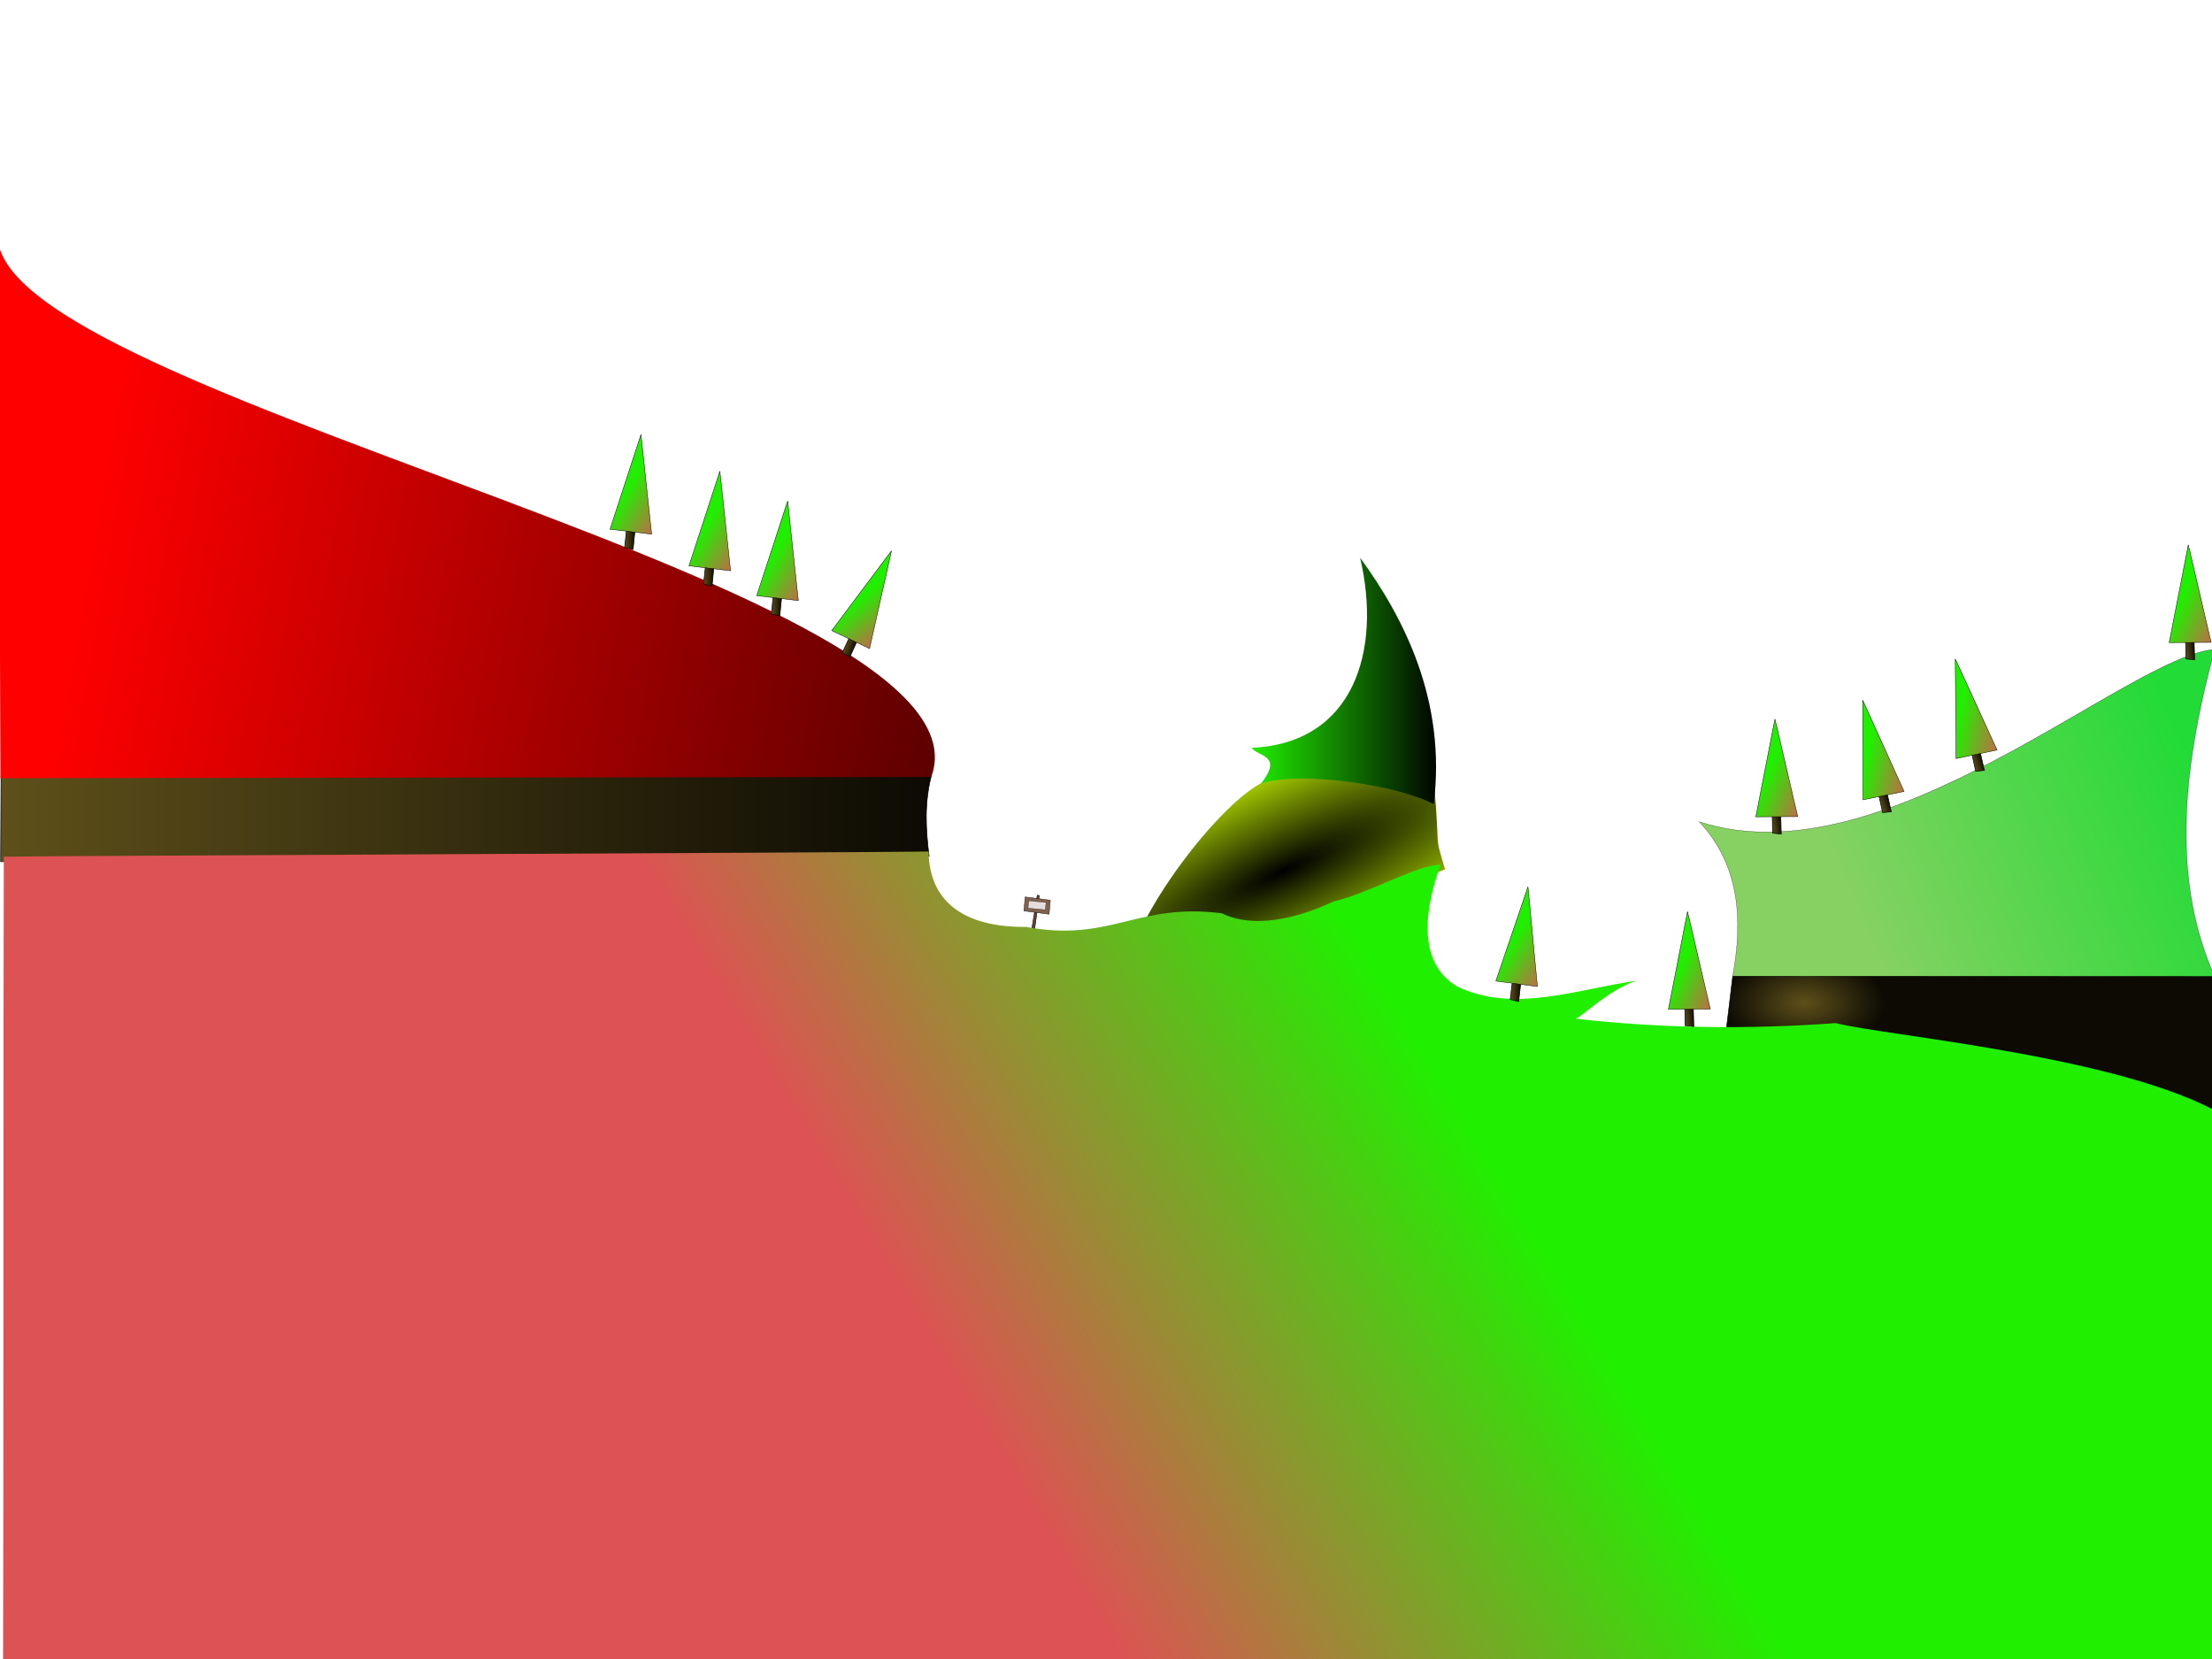
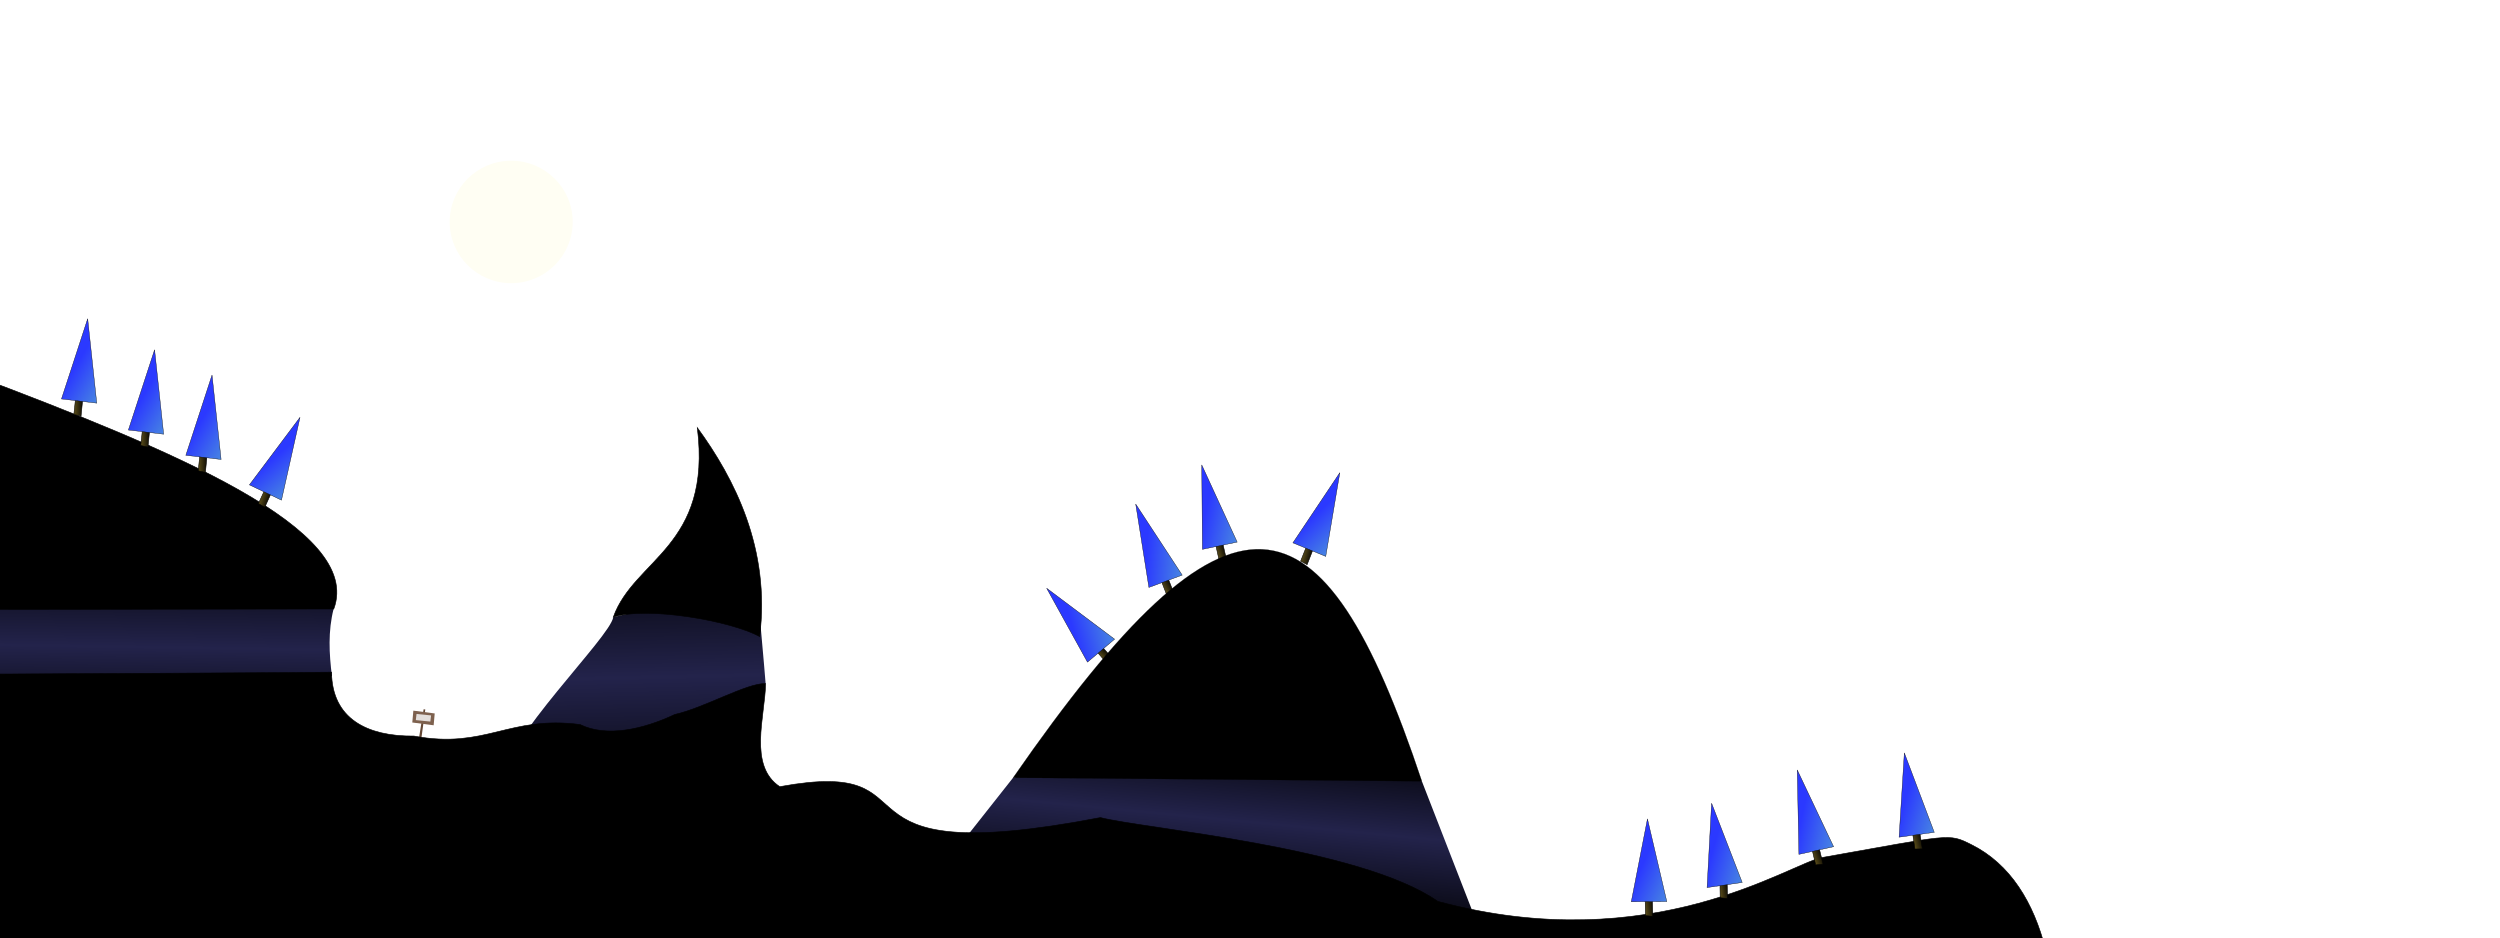
- <svg xmlns="http://www.w3.org/2000/svg" xmlns:xlink="http://www.w3.org/1999/xlink" width="3200" height="2400" id="svg2816" version="1.1">
+ <svg xmlns="http://www.w3.org/2000/svg" xmlns:xlink="http://www.w3.org/1999/xlink" width="6400" height="2400" id="svg2816" version="1.1">
  <defs id="defs2818">
+     <linearGradient id="linearGradient4236">
+       <stop id="stop4238" offset="0" style="stop-color:#000000;stop-opacity:1;" />
+       <stop style="stop-color:#23234b;stop-opacity:1;" offset="0.514" id="stop4240" />
+       <stop id="stop4242" offset="1" style="stop-color:#000000;stop-opacity:1;" />
+     </linearGradient>
+     <linearGradient id="linearGradient4216">
+       <stop style="stop-color:#000000;stop-opacity:1;" offset="0" id="stop4218" />
+       <stop style="stop-color:#000000;stop-opacity:0;" offset="1" id="stop4220" />
+     </linearGradient>
+     <linearGradient id="linearGradient4208">
+       <stop style="stop-color:#000000;stop-opacity:1;" offset="0" id="stop4210" />
+       <stop style="stop-color:#000000;stop-opacity:0;" offset="1" id="stop4212" />
+     </linearGradient>
    <linearGradient id="linearGradient6236">
-       <stop style="stop-color:#000000;stop-opacity:1;" offset="0" id="stop6238" />
-       <stop style="stop-color:#cdfd00;stop-opacity:1;" offset="1" id="stop6240" />
+       <stop style="stop-color:#e0e0e0;stop-opacity:0.96;" offset="0" id="stop6238" />
+       <stop style="stop-color:#9f9f9f;stop-opacity:1;" offset="1" id="stop6240" />
    </linearGradient>
    <linearGradient id="linearGradient6230">
      <stop id="stop6232" offset="0" style="stop-color:#5e501a;stop-opacity:0" />
      <stop id="stop6234" offset="1" style="stop-color:#0c0a03;stop-opacity:1;" />
    </linearGradient>
    <linearGradient id="linearGradient6212">
      <stop id="stop6214" offset="0" style="stop-color:#21ef00;stop-opacity:1;" />
      <stop id="stop6216" offset="1" style="stop-color:#010501;stop-opacity:1;" />
    </linearGradient>
    <linearGradient id="linearGradient6202">
      <stop style="stop-color:#000000;stop-opacity:1;" offset="0" id="stop6204" />
      <stop style="stop-color:#000000;stop-opacity:0;" offset="1" id="stop6206" />
    </linearGradient>
    <linearGradient id="linearGradient5561">
      <stop style="stop-color:#87d163;stop-opacity:1;" offset="0" id="stop5563" />
      <stop style="stop-color:#22db36;stop-opacity:1;" offset="1" id="stop5565" />
    </linearGradient>
    <linearGradient id="linearGradient5551">
      <stop id="stop5553" offset="0" style="stop-color:#5e501a;stop-opacity:1;" />
      <stop id="stop5555" offset="1" style="stop-color:#0c0a03;stop-opacity:1;" />
    </linearGradient>
    <linearGradient id="linearGradient5535">
      <stop style="stop-color:#00ffff;stop-opacity:1;" offset="0" id="stop5537" />
      <stop style="stop-color:#ffffff;stop-opacity:0;" offset="1" id="stop5539" />
    </linearGradient>
    <linearGradient id="linearGradient5507">
      <stop style="stop-color:#2e0000;stop-opacity:1;" offset="0" id="stop5509" />
      <stop style="stop-color:#ff0000;stop-opacity:1;" offset="1" id="stop5511" />
    </linearGradient>
    <linearGradient id="linearGradient4856">
      <stop id="stop4858" offset="0" style="stop-color:#21ef00;stop-opacity:1;" />
      <stop id="stop4860" offset="1" style="stop-color:#010501;stop-opacity:1;" />
    </linearGradient>
    <linearGradient id="linearGradient4850">
      <stop id="stop4852" offset="0" style="stop-color:#21ef00;stop-opacity:1;" />
      <stop id="stop4854" offset="1" style="stop-color:#010501;stop-opacity:1;" />
    </linearGradient>
    <linearGradient id="linearGradient4844">
      <stop id="stop4846" offset="0" style="stop-color:#21ef00;stop-opacity:1;" />
      <stop id="stop4848" offset="1" style="stop-color:#010501;stop-opacity:1;" />
    </linearGradient>
    <linearGradient id="linearGradient3711">
      <stop style="stop-color:#5e501a;stop-opacity:1;" offset="0" id="stop3713" />
      <stop style="stop-color:#0c0a03;stop-opacity:1;" offset="1" id="stop3715" />
    </linearGradient>
    <linearGradient id="linearGradient3679">
-       <stop style="stop-color:#21ef00;stop-opacity:1;" offset="0" id="stop3681" />
-       <stop style="stop-color:#dd5353;stop-opacity:1;" offset="1" id="stop3683" />
+       <stop style="stop-color:#2b39ff;stop-opacity:1;" offset="0" id="stop3681" />
+       <stop style="stop-color:#4d94dc;stop-opacity:1;" offset="1" id="stop3683" />
    </linearGradient>
    <linearGradient id="linearGradient3640">
-       <stop style="stop-color:#162d50;stop-opacity:1;" offset="0" id="stop3642" />
-       <stop style="stop-color:#2b589d;stop-opacity:1;" offset="1" id="stop3644" />
+       <stop style="stop-color:#000000;stop-opacity:1;" offset="0" id="stop3642" />
+       <stop style="stop-color:#000000;stop-opacity:1;" offset="1" id="stop3644" />
    </linearGradient>
    <linearGradient id="linearGradient3626">
      <stop style="stop-color:#212178;stop-opacity:1;" offset="0" id="stop3628" />
-       <stop style="stop-color:#2829b7;stop-opacity:1;" offset="1" id="stop3630" />
+       <stop id="stop4232" offset="0.5" style="stop-color:#10103c;stop-opacity:1;" />
+       <stop style="stop-color:#000000;stop-opacity:1;" offset="1" id="stop3630" />
    </linearGradient>
-     <linearGradient xlink:href="#linearGradient4850" id="linearGradient3693" x1="695.707" y1="472.808" x2="962.738" y2="472.808" gradientUnits="userSpaceOnUse" gradientTransform="translate(1114.733,-687.696)" />
-     <radialGradient xlink:href="#linearGradient3711" id="radialGradient3733" cx="1495.199" cy="938.387" fx="1495.199" fy="938.387" r="117.506" gradientTransform="matrix(1,0,0,0.5857991,1114.733,-299.0154)" gradientUnits="userSpaceOnUse" />
+     <linearGradient xlink:href="#linearGradient3640" id="linearGradient3693" x1="695.707" y1="472.808" x2="962.738" y2="472.808" gradientUnits="userSpaceOnUse" gradientTransform="matrix(1.5,0,0,1.5,505.7504,-547.0707)" />
    <linearGradient xlink:href="#linearGradient3679" id="linearGradient4707" gradientUnits="userSpaceOnUse" x1="1079.299" y1="842.673" x2="1144.495" y2="883.263" gradientTransform="translate(1114.733,-687.696)" />
    <linearGradient xlink:href="#linearGradient3711" id="linearGradient4710" gradientUnits="userSpaceOnUse" gradientTransform="matrix(0.6699529,0,0,1.275641,1469.849,-942.8176)" x1="1066.642" y1="921.282" x2="1090.623" y2="921.282" />
    <linearGradient xlink:href="#linearGradient3679" id="linearGradient4717" gradientUnits="userSpaceOnUse" x1="1079.299" y1="842.673" x2="1144.495" y2="883.263" gradientTransform="matrix(0.9908359,-0.1350712,0.1350712,0.9908359,1251.476,-496.8359)" />
    <linearGradient xlink:href="#linearGradient3711" id="linearGradient4720" gradientUnits="userSpaceOnUse" gradientTransform="matrix(0.6638134,-0.09049133,0.1723023,1.263951,1568.878,-797.5853)" x1="1066.642" y1="921.282" x2="1090.623" y2="921.282" />
-     <linearGradient xlink:href="#linearGradient3679" id="linearGradient4727" gradientUnits="userSpaceOnUse" x1="1079.299" y1="842.673" x2="1144.495" y2="883.263" gradientTransform="matrix(0.9908359,-0.1350712,0.1350712,0.9908359,1377.946,-775.2672)" />
-     <linearGradient xlink:href="#linearGradient3711" id="linearGradient4730" gradientUnits="userSpaceOnUse" gradientTransform="matrix(0.6638134,-0.09049133,0.1723023,1.263951,1695.348,-1076.017)" x1="1066.642" y1="921.282" x2="1090.623" y2="921.282" />
-     <linearGradient xlink:href="#linearGradient3679" id="linearGradient4737" gradientUnits="userSpaceOnUse" x1="1079.299" y1="842.673" x2="1144.495" y2="883.263" gradientTransform="matrix(0.9456288,-0.3252478,0.3252478,0.9456288,1407.931,-559.3512)" />
-     <linearGradient xlink:href="#linearGradient3711" id="linearGradient4740" gradientUnits="userSpaceOnUse" gradientTransform="matrix(0.6335268,-0.2179007,0.4148994,1.206283,1660.761,-916.1021)" x1="1066.642" y1="921.282" x2="1090.623" y2="921.282" />
-     <linearGradient xlink:href="#linearGradient3679" id="linearGradient4747" gradientUnits="userSpaceOnUse" x1="1079.299" y1="842.673" x2="1144.495" y2="883.263" gradientTransform="matrix(0.944041,-0.329828,0.329828,0.944041,1540.062,-612.7672)" />
-     <linearGradient xlink:href="#linearGradient3711" id="linearGradient4750" gradientUnits="userSpaceOnUse" gradientTransform="matrix(0.632463,-0.2209692,0.4207421,1.204257,1791.159,-970.7395)" x1="1066.642" y1="921.282" x2="1090.623" y2="921.282" />
-     <linearGradient xlink:href="#linearGradient3679" id="linearGradient4757" gradientUnits="userSpaceOnUse" x1="1079.299" y1="842.673" x2="1144.495" y2="883.263" gradientTransform="matrix(0.964806,-0.2629625,0.2629625,0.964806,2767.86,-285.6732)" />
-     <linearGradient xlink:href="#linearGradient3711" id="linearGradient4760" gradientUnits="userSpaceOnUse" gradientTransform="matrix(0.6463746,-0.1761725,0.3354458,1.230746,3043.39,-625.1981)" x1="1066.642" y1="921.282" x2="1090.623" y2="921.282" />
-     <linearGradient xlink:href="#linearGradient3679" id="linearGradient4767" gradientUnits="userSpaceOnUse" x1="1079.299" y1="842.673" x2="1144.495" y2="883.263" gradientTransform="matrix(0.9400517,-0.3410319,0.3410319,0.9400517,2552.062,-151.9461)" />
-     <linearGradient xlink:href="#linearGradient3711" id="linearGradient4770" gradientUnits="userSpaceOnUse" gradientTransform="matrix(0.6297904,-0.2284753,0.4350342,1.199168,2798.885,-512.8793)" x1="1066.642" y1="921.282" x2="1090.623" y2="921.282" />
-     <linearGradient xlink:href="#linearGradient3679" id="linearGradient4777" gradientUnits="userSpaceOnUse" gradientTransform="matrix(0.9625482,-0.2711105,0.2711105,0.9625482,2435.117,-189.0476)" x1="1079.299" y1="842.673" x2="1144.495" y2="883.263" />
-     <linearGradient xlink:href="#linearGradient3711" id="linearGradient4780" gradientUnits="userSpaceOnUse" gradientTransform="matrix(0.6638134,-0.09049133,0.1723023,1.263951,2844.443,-664.4829)" x1="1066.642" y1="921.282" x2="1090.623" y2="921.282" />
-     <linearGradient xlink:href="#linearGradient3679" id="linearGradient4787" gradientUnits="userSpaceOnUse" x1="1079.299" y1="842.673" x2="1144.495" y2="883.263" gradientTransform="matrix(0.9908359,-0.1350712,0.1350712,0.9908359,2399.484,-333.2308)" />
-     <linearGradient xlink:href="#linearGradient3711" id="linearGradient4790" gradientUnits="userSpaceOnUse" gradientTransform="matrix(0.6638134,-0.09049133,0.1723023,1.263951,2716.886,-633.9802)" x1="1066.642" y1="921.282" x2="1090.623" y2="921.282" />
-     <linearGradient xlink:href="#linearGradient3679" id="linearGradient4797" gradientUnits="userSpaceOnUse" x1="1079.299" y1="842.673" x2="1144.495" y2="883.263" gradientTransform="matrix(0.9908359,-0.1350712,0.1350712,0.9908359,1975.955,-1027.348)" />
-     <linearGradient xlink:href="#linearGradient3711" id="linearGradient4800" gradientUnits="userSpaceOnUse" gradientTransform="matrix(0.6638134,-0.09049133,0.1723023,1.263951,2293.357,-1328.098)" x1="1066.642" y1="921.282" x2="1090.623" y2="921.282" />
-     <linearGradient xlink:href="#linearGradient3679" id="linearGradient4807" gradientUnits="userSpaceOnUse" gradientTransform="matrix(0.9509109,0.3094647,-0.3094647,0.9509109,486.1524,-1474.922)" x1="1079.299" y1="842.673" x2="1144.495" y2="883.263" />
-     <linearGradient xlink:href="#linearGradient3711" id="linearGradient4810" gradientUnits="userSpaceOnUse" gradientTransform="matrix(0.6370655,0.2073268,-0.3947658,1.213021,906.7084,-1607.624)" x1="1066.642" y1="921.282" x2="1090.623" y2="921.282" />
-     <linearGradient xlink:href="#linearGradient3679" id="linearGradient4817" gradientUnits="userSpaceOnUse" x1="1079.299" y1="842.673" x2="1144.495" y2="883.263" gradientTransform="matrix(0.9999199,-0.01265973,0.01265973,0.9999199,34.07103,-1231.855)" />
-     <linearGradient xlink:href="#linearGradient3711" id="linearGradient4820" gradientUnits="userSpaceOnUse" gradientTransform="matrix(0.6698992,-0.00848142,0.01614927,1.275539,385.9284,-1491.452)" x1="1066.642" y1="921.282" x2="1090.623" y2="921.282" />
-     <linearGradient xlink:href="#linearGradient3679" id="linearGradient4827" gradientUnits="userSpaceOnUse" x1="1079.299" y1="842.673" x2="1144.495" y2="883.263" gradientTransform="matrix(0.9999199,-0.01265973,0.01265973,0.9999199,-63.96817,-1274.992)" />
-     <linearGradient xlink:href="#linearGradient3711" id="linearGradient4830" gradientUnits="userSpaceOnUse" gradientTransform="matrix(0.6698992,-0.00848142,0.01614927,1.275539,287.8893,-1534.589)" x1="1066.642" y1="921.282" x2="1090.623" y2="921.282" />
-     <linearGradient xlink:href="#linearGradient3679" id="linearGradient4837" gradientUnits="userSpaceOnUse" x1="1079.299" y1="842.673" x2="1144.495" y2="883.263" gradientTransform="matrix(0.9999199,-0.01265973,0.01265973,0.9999199,-178.1491,-1327.993)" />
-     <linearGradient xlink:href="#linearGradient3711" id="linearGradient4840" gradientUnits="userSpaceOnUse" gradientTransform="matrix(0.6698992,-0.00848142,0.01614927,1.275539,173.7083,-1587.59)" x1="1066.642" y1="921.282" x2="1090.623" y2="921.282" />
+     <linearGradient xlink:href="#linearGradient3679" id="linearGradient4727" gradientUnits="userSpaceOnUse" x1="1079.299" y1="842.673" x2="1144.495" y2="883.263" gradientTransform="matrix(1.009057,-1.109867,1.109867,1.009057,718.5939,744.4224)" />
+     <linearGradient xlink:href="#linearGradient3711" id="linearGradient4730" gradientUnits="userSpaceOnUse" gradientTransform="matrix(0.6760207,-0.7435583,1.415791,1.287195,793.7751,92.85925)" x1="1066.642" y1="921.282" x2="1090.623" y2="921.282" />
+     <linearGradient xlink:href="#linearGradient3679" id="linearGradient4737" gradientUnits="userSpaceOnUse" x1="1079.299" y1="842.673" x2="1144.495" y2="883.263" gradientTransform="matrix(1.326862,-0.6995984,0.6995984,1.326862,914.4734,-165.5156)" />
+     <linearGradient xlink:href="#linearGradient3711" id="linearGradient4740" gradientUnits="userSpaceOnUse" gradientTransform="matrix(0.8889349,-0.468698,0.8924363,1.692599,1207.18,-752.4649)" x1="1066.642" y1="921.282" x2="1090.623" y2="921.282" />
+     <linearGradient xlink:href="#linearGradient3679" id="linearGradient4747" gradientUnits="userSpaceOnUse" x1="1079.299" y1="842.673" x2="1144.495" y2="883.263" gradientTransform="matrix(1.416062,-0.494742,0.494742,1.416062,1143.677,-558.8765)" />
+     <linearGradient xlink:href="#linearGradient3711" id="linearGradient4750" gradientUnits="userSpaceOnUse" gradientTransform="matrix(0.9486946,-0.3314539,0.6311132,1.806386,1520.323,-1095.835)" x1="1066.642" y1="921.282" x2="1090.623" y2="921.282" />
+     <linearGradient xlink:href="#linearGradient3679" id="linearGradient4757" gradientUnits="userSpaceOnUse" x1="1079.299" y1="842.673" x2="1144.495" y2="883.263" gradientTransform="matrix(1.447209,-0.3944438,0.3944438,1.447209,2985.44,44.42504)" />
+     <linearGradient xlink:href="#linearGradient3711" id="linearGradient4760" gradientUnits="userSpaceOnUse" gradientTransform="matrix(0.9695619,-0.2642588,0.5031686,1.846119,3398.736,-464.8623)" x1="1066.642" y1="921.282" x2="1090.623" y2="921.282" />
+     <linearGradient xlink:href="#linearGradient3679" id="linearGradient4767" gradientUnits="userSpaceOnUse" x1="1079.299" y1="842.673" x2="1144.495" y2="883.263" gradientTransform="matrix(1.410078,-0.5115478,0.5115478,1.410078,2661.744,245.0157)" />
+     <linearGradient xlink:href="#linearGradient3711" id="linearGradient4770" gradientUnits="userSpaceOnUse" gradientTransform="matrix(0.9446856,-0.342713,0.6525513,1.798753,3031.978,-296.3841)" x1="1066.642" y1="921.282" x2="1090.623" y2="921.282" />
+     <linearGradient xlink:href="#linearGradient3679" id="linearGradient4777" gradientUnits="userSpaceOnUse" gradientTransform="matrix(1.443822,-0.4066658,0.4066658,1.443822,2486.327,189.3635)" x1="1079.299" y1="842.673" x2="1144.495" y2="883.263" />
+     <linearGradient xlink:href="#linearGradient3711" id="linearGradient4780" gradientUnits="userSpaceOnUse" gradientTransform="matrix(0.9957201,-0.135737,0.2584535,1.895926,3100.315,-523.7895)" x1="1066.642" y1="921.282" x2="1090.623" y2="921.282" />
+     <linearGradient xlink:href="#linearGradient3679" id="linearGradient4787" gradientUnits="userSpaceOnUse" x1="1079.299" y1="842.673" x2="1144.495" y2="883.263" gradientTransform="matrix(1.486254,-0.2026068,0.2026068,1.486254,2432.877,-26.9113)" />
+     <linearGradient xlink:href="#linearGradient3711" id="linearGradient4790" gradientUnits="userSpaceOnUse" gradientTransform="matrix(0.9957201,-0.135737,0.2584535,1.895926,2908.98,-478.0355)" x1="1066.642" y1="921.282" x2="1090.623" y2="921.282" />
+     <linearGradient xlink:href="#linearGradient3679" id="linearGradient4797" gradientUnits="userSpaceOnUse" x1="1079.299" y1="842.673" x2="1144.495" y2="883.263" gradientTransform="matrix(1.449119,0.3873682,-0.3873682,1.449119,2140.674,-1531.024)" />
+     <linearGradient xlink:href="#linearGradient3711" id="linearGradient4800" gradientUnits="userSpaceOnUse" gradientTransform="matrix(0.9708415,0.2595185,-0.4941428,1.848555,2754.105,-1763.165)" x1="1066.642" y1="921.282" x2="1090.623" y2="921.282" />
+     <linearGradient xlink:href="#linearGradient3679" id="linearGradient4807" gradientUnits="userSpaceOnUse" gradientTransform="matrix(1.426366,0.4641971,-0.4641971,1.426366,-437.1205,-1739.448)" x1="1079.299" y1="842.673" x2="1144.495" y2="883.263" />
+     <linearGradient xlink:href="#linearGradient3711" id="linearGradient4810" gradientUnits="userSpaceOnUse" gradientTransform="matrix(0.9555983,0.3109902,-0.5921488,1.819531,193.7135,-1938.502)" x1="1066.642" y1="921.282" x2="1090.623" y2="921.282" />
+     <linearGradient xlink:href="#linearGradient3679" id="linearGradient4817" gradientUnits="userSpaceOnUse" x1="1079.299" y1="842.673" x2="1144.495" y2="883.263" gradientTransform="matrix(1.49988,-0.01898959,0.01898959,1.49988,-1115.243,-1374.848)" />
+     <linearGradient xlink:href="#linearGradient3711" id="linearGradient4820" gradientUnits="userSpaceOnUse" gradientTransform="matrix(1.004849,-0.01272213,0.02422391,1.913308,-587.4564,-1764.243)" x1="1066.642" y1="921.282" x2="1090.623" y2="921.282" />
+     <linearGradient xlink:href="#linearGradient3679" id="linearGradient4827" gradientUnits="userSpaceOnUse" x1="1079.299" y1="842.673" x2="1144.495" y2="883.263" gradientTransform="matrix(1.49988,-0.01898959,0.01898959,1.49988,-1262.301,-1439.554)" />
+     <linearGradient xlink:href="#linearGradient3711" id="linearGradient4830" gradientUnits="userSpaceOnUse" gradientTransform="matrix(1.004849,-0.01272213,0.02422391,1.913308,-734.5152,-1828.949)" x1="1066.642" y1="921.282" x2="1090.623" y2="921.282" />
+     <linearGradient xlink:href="#linearGradient3679" id="linearGradient4837" gradientUnits="userSpaceOnUse" x1="1079.299" y1="842.673" x2="1144.495" y2="883.263" gradientTransform="matrix(1.49988,-0.01898959,0.01898959,1.49988,-1433.573,-1519.055)" />
+     <linearGradient xlink:href="#linearGradient3711" id="linearGradient4840" gradientUnits="userSpaceOnUse" gradientTransform="matrix(1.004849,-0.01272213,0.02422391,1.913308,-905.7866,-1908.45)" x1="1066.642" y1="921.282" x2="1090.623" y2="921.282" />
    <linearGradient xlink:href="#linearGradient5507" id="linearGradient5523" x1="559.859" y1="-837.134" x2="1792.445" y2="-837.134" gradientUnits="userSpaceOnUse" />
-     <linearGradient xlink:href="#linearGradient3679" id="linearGradient5541" x1="1382.604" y1="-727.593" x2="1152.433" y2="-622.873" gradientUnits="userSpaceOnUse" gradientTransform="matrix(3.47483,0,0,2.620798,-2418.567,2768.95)" />
-     <linearGradient xlink:href="#linearGradient5551" id="linearGradient5557" x1="0.509" y1="-15.166" x2="1347.498" y2="-15.166" gradientUnits="userSpaceOnUse" />
-     <linearGradient xlink:href="#linearGradient5561" id="linearGradient5567" x1="2707.044" y1="187.673" x2="3204.123" y2="-24.092" gradientUnits="userSpaceOnUse" />
+     <linearGradient xlink:href="#linearGradient3640" id="linearGradient5541" x1="1382.604" y1="-727.593" x2="1152.433" y2="-622.873" gradientUnits="userSpaceOnUse" gradientTransform="matrix(3.47483,0,0,2.620798,-2418.567,2768.95)" />
+     <linearGradient xlink:href="#linearGradient3640" id="linearGradient5567" x1="2707.044" y1="187.673" x2="3204.123" y2="-24.092" gradientUnits="userSpaceOnUse" gradientTransform="matrix(1.5,0,0,1.5,-1166.349,472.9348)" />
    <radialGradient xlink:href="#linearGradient6202" id="radialGradient6208" cx="744.322" cy="-318.834" fx="744.322" fy="-318.834" r="677.228" gradientTransform="matrix(1.417761,-1.148671,0.685583,0.8461889,-52.61415,492.2528)" gradientUnits="userSpaceOnUse" />
-     <linearGradient xlink:href="#linearGradient5507" id="linearGradient6228" x1="1742.931" y1="-123.773" x2="116.569" y2="-408.622" gradientUnits="userSpaceOnUse" />
-     <radialGradient xlink:href="#linearGradient6236" id="radialGradient6244" cx="1857.195" cy="59.97" fx="1857.195" fy="59.97" r="233.345" gradientTransform="matrix(2.597321,-1.220717,0.3003652,0.6390874,-2984.55,2288.753)" gradientUnits="userSpaceOnUse" />
+     <linearGradient xlink:href="#linearGradient3640" id="linearGradient6228" x1="1742.931" y1="-123.773" x2="116.569" y2="-408.622" gradientUnits="userSpaceOnUse" gradientTransform="matrix(1.5,0,0,1.5,-1166.349,472.9348)" />
+     <linearGradient xlink:href="#linearGradient4208" id="linearGradient4214" x1="3.865" y1="636.658" x2="4286.729" y2="636.658" gradientUnits="userSpaceOnUse" />
+     <linearGradient xlink:href="#linearGradient4216" id="linearGradient4222" x1="-2.523" y1="-460.137" x2="1352.932" y2="-460.137" gradientUnits="userSpaceOnUse" />
+     <linearGradient xlink:href="#linearGradient4236" id="linearGradient4230" x1="595.834" y1="-194.653" x2="590.635" y2="150.219" gradientUnits="userSpaceOnUse" gradientTransform="matrix(1.5,0,0,1.5,-1166.349,472.9348)" />
+     <linearGradient xlink:href="#linearGradient4236" id="linearGradient4234" x1="1889.235" y1="285.12" x2="1879.002" y2="-188.024" gradientUnits="userSpaceOnUse" gradientTransform="matrix(1.5,0,0,1.5,-1166.349,470.9315)" />
+     <linearGradient xlink:href="#linearGradient4236" id="linearGradient4244" x1="2887.072" y1="456.869" x2="2918.723" y2="126.1" gradientUnits="userSpaceOnUse" gradientTransform="matrix(1.5,0,0,1.5,-1166.349,472.9348)" />
  </defs>
  <g id="layer4" style="display:inline" transform="translate(0,1200)" />
  <g id="layer2" transform="translate(0,1200)">
-     <path style="fill:url(#radialGradient6244);fill-opacity:1;stroke:none;stroke-opacity:1" d="M 1831.492,-70.424 C 1769.269,-45.386 1632.343,129.996 1623.85,224.747 L 2090.54,57.742 c -16.678,-56.249 -6.5,-16.753 -15.91,-124.251 l -103.709,-38.299 -139.43,34.384 z" id="radialPathBork1" />
-     <path style="fill:url(#linearGradient5557);fill-opacity:1;stroke:#000000;stroke-width:0.907;stroke-linecap:butt;stroke-linejoin:miter;stroke-miterlimit:4;stroke-opacity:1;stroke-dasharray:none" d="M 1.537,-76.893 1347.045,-76.614 c -9.85,38.412 -7.777,76.825 -2.976,115.237 L 0.962,46.561 1.537,-76.893 l 0,-2e-5 z" id="path3618" />
-     <path style="fill:url(#radialGradient3733);fill-opacity:1;stroke:#000000;stroke-width:0.688px;stroke-linecap:butt;stroke-linejoin:miter;stroke-opacity:1" d="m 2506.638,211.94 699.868,-0.329 8.027,205.9 -716.861,-131.173 8.966,-74.399 z" id="path3621" />
+     <path style="fill:url(#linearGradient4234);fill-opacity:1;stroke:none" d="m 1570,380 c -9.826,53.851 -271.281,302.792 -300.574,441.689 L 1960,550 c -5.985,-73.355 -0.288,-3.949 -14.403,-165.195 L 1790.033,327.356 1570,380 z" id="radialPathBork1" />
+     <path style="fill:url(#linearGradient4230);fill-opacity:1;stroke:none" d="m -1164.044,357.596 2018.262,0.418 c -14.774,57.619 -11.665,115.237 -4.464,172.856 l -2014.66,11.906 0.862,-185.18 0,-3e-5 z" id="path3618" />
+     <path style="fill:url(#linearGradient4244);fill-opacity:1;stroke:none" d="M 2593.607,790.845 C 2926.599,714.865 3280.785,744.859 3640,800 l 140,360 -1320,-200 133.607,-169.155 z" id="path3621" />
+     <path style="fill:#fffef3;fill-opacity:1;stroke:none" d="m 1466.151,-631.815 c 0,86.571 -70.515,156.75 -157.5,156.75 -86.985,0 -157.5,-70.179 -157.5,-156.75 0,-86.571 70.515,-156.75 157.5,-156.75 86.985,0 157.5,70.179 157.5,156.75 z" id="path4246" />
  </g>
  <g id="layer1" transform="translate(0,1200)">
-     <path style="fill:url(#linearGradient6228);fill-opacity:1;stroke:#000000;stroke-opacity:0" d="M -2.023,-846.04 C 48.483,-613.989 1448.424,-348.395 1347.198,-75.977 L 0.599,-74.234 -2.023,-846.04 z" id="ground-1">
+     <path style="fill:url(#linearGradient4800);fill-opacity:1;stroke:#000000;stroke-width:1.387px;stroke-linecap:butt;stroke-linejoin:miter;stroke-opacity:1;display:inline" d="m 3346.44,194.231 15.415,11.123 -15.641,40.169 -16.569,-9.098 16.796,-42.195 z" id="path3854" />
+     <path style="fill:url(#linearGradient4797);fill-opacity:1;stroke:#000000;stroke-width:0.92px;stroke-linecap:butt;stroke-linejoin:miter;stroke-opacity:1" d="M 3309.826,189.711 3430,10 l -36.111,214.387 -84.062,-34.676 z" id="path3856" />
+     <path style="fill:url(#linearGradient4730);fill-opacity:1;stroke:#000000;stroke-width:1.387px;stroke-linecap:butt;stroke-linejoin:miter;stroke-opacity:1;display:inline" d="m 2804.76,464.616 16.956,-8.594 28.515,32.328 -15.686,10.548 -29.785,-34.283 z" id="path3784" />
+     <path style="fill:url(#linearGradient4727);fill-opacity:1;stroke:#000000;stroke-width:0.92px;stroke-linecap:butt;stroke-linejoin:miter;stroke-opacity:1" d="m 2783.944,495.075 -104.543,-189.231 173.922,130.448 -69.379,58.783 z" id="path3786" />
+     <path id="path3794" d="M 2971.13,282.301 2990,280 l 15.793,40.11 -18.342,4.572 -16.321,-42.381 z" style="fill:url(#linearGradient4740);fill-opacity:1;stroke:#000000;stroke-width:1.387px;stroke-linecap:butt;stroke-linejoin:miter;stroke-opacity:1;display:inline" />
+     <path id="path3796" d="m 2941.182,303.844 -33.804,-213.53 119.062,181.906 -85.258,31.623 z" style="fill:url(#linearGradient4737);fill-opacity:1;stroke:#000000;stroke-width:0.92px;stroke-linecap:butt;stroke-linejoin:miter;stroke-opacity:1" />
+     <path style="fill:url(#linearGradient4750);fill-opacity:1;stroke:#000000;stroke-width:1.387px;stroke-linecap:butt;stroke-linejoin:miter;stroke-opacity:1;display:inline" d="M 3110.998,189.473 3130,190 l 9.659,42.011 -18.817,1.797 -9.844,-44.335 z" id="path3804" />
+     <path style="fill:url(#linearGradient4747);fill-opacity:1;stroke:#000000;stroke-width:0.92px;stroke-linecap:butt;stroke-linejoin:miter;stroke-opacity:1" d="m 3078.181,206.328 -1.711,-216.182 90.72,197.574 -89.009,18.608 z" id="path3806" />
+     <path style="fill:url(#linearGradient6228);fill-opacity:1;stroke:#000000;stroke-width:1.5;stroke-opacity:1" d="m -1169.384,-796.125 c 75.76,348.077 2175.671,746.467 2023.832,1155.094 l -2019.898,2.615 -3.933,-1157.709 z" id="ground-1">
      </path>
-     <path style="fill:#644835;fill-opacity:1;stroke:#000000;stroke-width:0.773px;stroke-linecap:butt;stroke-linejoin:miter;stroke-opacity:1" d="m 1492.436,145.483 8.11,-50.277 2.862,0.301 -6.917,50.879 -4.055,-0.903 z" id="path3906" />
-     <path style="fill:url(#linearGradient5541);fill-opacity:1;stroke:none" d="M 5.535,39.354 C 80.976,37.947 1267.947,33.275 1343.388,31.868 c 0.889,79.356 60.419,109.815 140.794,109.041 122.492,22.9 161.265,-35.589 283.496,-19.641 45.069,22.253 107.619,8.281 161.676,-17.25 49.173,-10.706 123.103,-54.123 154.662,-52.79 -20.665,56.136 -37.346,140.405 24.35,176.058 82.538,39.187 174.221,3.25 258.518,-8.317 -39.505,12.699 -77.908,51.77 -87.537,54.716 124.79,14.149 251.26,15.584 376.262,6.367 72.62,18.89 443.044,50.054 575.803,143.013 367.097,98.828 601.347,-65.173 656.509,-74.954 220.464,-39.09 214.395,-41.556 253.717,-22.072 267.93,132.757 100.069,788.83 0.354,794.191 -33.699,1.812 -958.629,87.308 -969.001,84.927 -130.003,0.194 -360.543,2.511 -641.352,5.889 -280.808,3.378 -611.885,7.817 -942.962,12.257 -331.077,4.439 -662.154,8.879 -942.962,12.256 -280.809,3.378 -511.349,5.695 -641.352,5.889 C 5.145,1077.451 4.755,203.351 5.535,39.354 z" id="ground-2">
+     <path style="fill:#644835;fill-opacity:1;stroke:none;stroke-width:1.16px;stroke-linecap:butt;stroke-linejoin:miter;stroke-opacity:1" d="m 1072.305,691.159 12.165,-75.416 4.293,0.452 -10.376,76.319 -6.082,-1.355 z" id="path3906" />
+     <path style="fill:#000000;fill-opacity:1;stroke:#000000;stroke-width:1.5;stroke-opacity:1" d="m -1158.046,531.966 c 113.162,-2.111 1893.617,-9.118 2006.779,-11.229 1.334,119.034 90.628,164.722 211.192,163.562 183.738,34.35 241.898,-53.383 425.244,-29.462 67.603,33.379 161.429,12.421 242.514,-25.875 C 1801.442,612.902 1912.661,548 1960,550 c -1.612,84.204 -44.693,210.385 36.201,263.864 424.363,-77.892 82.435,221.062 820.866,79.148 108.93,28.334 664.566,75.081 863.704,214.519 550.646,148.241 902.021,-97.76 984.764,-112.431 330.696,-58.635 321.592,-62.334 380.576,-33.108 401.895,199.136 150.103,1183.246 0.532,1191.287 -50.548,2.718 -1437.943,130.963 -1453.502,127.391 -195.005,0.291 -540.815,3.766 -962.028,8.833 -421.212,5.067 -917.828,11.726 -1414.443,18.385 -496.615,6.659 -993.23,13.318 -1414.443,18.385 -421.213,5.067 -767.023,8.542 -962.028,8.834 1.17,-245.995 0.585,-1557.145 1.755,-1803.141 z" id="ground-2">
      </path>
-     <path style="fill:url(#linearGradient3693);fill-opacity:1;stroke:none;stroke-opacity:1" d="m 1967.639,-393.143 c 63.322,86.727 125.156,207.036 106.432,356.511 -50.677,-27.435 -193.549,-48.728 -249.796,-29.839 32.242,-41.64 -3.58,-38.192 -13.835,-51.681 147.907,-6.372 188.706,-140.106 157.199,-274.991 z" id="ground-4" />
-     <path style="fill:url(#linearGradient5567);fill-opacity:1.0;stroke:#000000;stroke-width:0.334px;stroke-linecap:butt;stroke-linejoin:miter;stroke-opacity:1" d="m 2458.192,-11.243 c 269.128,87.822 620.208,-240.088 745.764,-249.268 -50.781,184.934 -59.416,340.182 -0.414,472.838 l -696.918,-0.317 c 14.761,-80.644 10.698,-160.002 -48.433,-223.252 z" id="ground-3" />
-     <path style="fill:url(#linearGradient4710);fill-opacity:1;stroke:#000000;stroke-width:0.924px;stroke-linecap:butt;stroke-linejoin:miter;stroke-opacity:1;display:inline" d="m 2188.336,215.871 11.843,4.51 -3.158,28.564 -12.238,-3.007 3.553,-30.067 z" id="path3743" />
-     <path style="fill:url(#linearGradient4707);fill-opacity:1;stroke:#000000;stroke-width:0.614px;stroke-linecap:butt;stroke-linejoin:miter;stroke-opacity:1" d="m 2163.977,219.263 46.459,-136.433 13.652,144.293 -60.111,-7.861 z" id="path3613" />
-     <path id="path3774" d="m 2437.286,253.438 12.344,2.869 0.729,28.729 -12.532,-1.326 -0.541,-30.271 z" style="fill:url(#linearGradient4720);fill-opacity:1;stroke:#000000;stroke-width:0.924px;stroke-linecap:butt;stroke-linejoin:miter;stroke-opacity:1;display:inline" />
-     <path id="path3776" d="m 2413.608,260.089 27.605,-141.458 33.017,141.127 -60.621,0.331 z" style="fill:url(#linearGradient4717);fill-opacity:1;stroke:#000000;stroke-width:0.614px;stroke-linecap:butt;stroke-linejoin:miter;stroke-opacity:1" />
-     <path style="fill:url(#linearGradient4730);fill-opacity:1;stroke:#000000;stroke-width:0.924px;stroke-linecap:butt;stroke-linejoin:miter;stroke-opacity:1;display:inline" d="m 2563.757,-24.994 12.344,2.869 0.729,28.729 -12.532,-1.326 -0.541,-30.272 z" id="path3784" />
-     <path style="fill:url(#linearGradient4727);fill-opacity:1;stroke:#000000;stroke-width:0.614px;stroke-linecap:butt;stroke-linejoin:miter;stroke-opacity:1" d="m 2540.079,-18.342 27.605,-141.458 33.017,141.127 -60.621,0.331 z" id="path3786" />
-     <path id="path3794" d="m 2717.045,-54.1 12.666,0.413 6.304,28.038 -12.55,1.137 -6.42,-29.588 z" style="fill:url(#linearGradient4740);fill-opacity:1;stroke:#000000;stroke-width:0.924px;stroke-linecap:butt;stroke-linejoin:miter;stroke-opacity:1;display:inline" />
-     <path id="path3796" d="m 2695.113,-42.969 -0.442,-144.125 59.841,132.008 -59.399,12.118 z" style="fill:url(#linearGradient4737);fill-opacity:1;stroke:#000000;stroke-width:0.614px;stroke-linecap:butt;stroke-linejoin:miter;stroke-opacity:1" />
-     <path style="fill:url(#linearGradient4750);fill-opacity:1;stroke:#000000;stroke-width:0.924px;stroke-linecap:butt;stroke-linejoin:miter;stroke-opacity:1;display:inline" d="m 2851.609,-113.868 12.668,0.351 6.44,28.007 -12.545,1.198 -6.563,-29.556 z" id="path3804" />
-     <path style="fill:url(#linearGradient4747);fill-opacity:1;stroke:#000000;stroke-width:0.614px;stroke-linecap:butt;stroke-linejoin:miter;stroke-opacity:1" d="m 2829.731,-102.631 -1.141,-144.122 60.48,131.716 -59.34,12.406 z" id="path3806" />
-     <path style="fill:url(#linearGradient4760);fill-opacity:1;stroke:#000000;stroke-width:0.924px;stroke-linecap:butt;stroke-linejoin:miter;stroke-opacity:1;display:inline" d="m 4041.283,303.776 12.612,1.237 4.464,28.389 -12.598,0.317 -4.479,-29.943 z" id="path3814" />
-     <path style="fill:url(#linearGradient4757);fill-opacity:1;stroke:#000000;stroke-width:0.614px;stroke-linecap:butt;stroke-linejoin:miter;stroke-opacity:1" d="m 4018.672,313.454 8.947,-143.848 51.115,135.625 -60.062,8.223 z" id="path3816" />
-     <path id="path3824" d="m 3869.45,331.32 12.671,0.201 6.772,27.928 -12.53,1.347 -6.914,-29.476 z" style="fill:url(#linearGradient4770);fill-opacity:1;stroke:#000000;stroke-width:0.924px;stroke-linecap:butt;stroke-linejoin:miter;stroke-opacity:1;display:inline" />
-     <path id="path3826" d="m 3847.707,342.817 -2.854,-144.098 62.042,130.987 -59.188,13.11 z" style="fill:url(#linearGradient4767);fill-opacity:1;stroke:#000000;stroke-width:0.614px;stroke-linecap:butt;stroke-linejoin:miter;stroke-opacity:1" />
-     <path style="fill:url(#linearGradient4780);fill-opacity:1;stroke:#000000;stroke-width:0.924px;stroke-linecap:butt;stroke-linejoin:miter;stroke-opacity:1;display:inline" d="m 3712.851,386.54 12.344,2.869 0.729,28.729 -12.532,-1.326 -0.541,-30.271 z" id="path3834" />
-     <path style="fill:url(#linearGradient4777);fill-opacity:1;stroke:#000000;stroke-width:0.614px;stroke-linecap:butt;stroke-linejoin:miter;stroke-opacity:1" d="m 3690.951,399.483 7.73,-143.919 52.26,135.188 -59.99,8.73 z" id="path3836" />
-     <path id="path3844" d="m 3585.295,417.043 12.344,2.869 0.729,28.729 -12.532,-1.326 -0.541,-30.271 z" style="fill:url(#linearGradient4790);fill-opacity:1;stroke:#000000;stroke-width:0.924px;stroke-linecap:butt;stroke-linejoin:miter;stroke-opacity:1;display:inline" />
-     <path id="path3846" d="m 3561.617,423.694 27.605,-141.458 33.017,141.127 -60.621,0.331 z" style="fill:url(#linearGradient4787);fill-opacity:1;stroke:#000000;stroke-width:0.614px;stroke-linecap:butt;stroke-linejoin:miter;stroke-opacity:1" />
-     <path style="fill:url(#linearGradient4800);fill-opacity:1;stroke:#000000;stroke-width:0.924px;stroke-linecap:butt;stroke-linejoin:miter;stroke-opacity:1;display:inline" d="m 3161.765,-277.075 12.344,2.869 0.729,28.729 -12.532,-1.326 -0.541,-30.271 z" id="path3854" />
-     <path style="fill:url(#linearGradient4797);fill-opacity:1;stroke:#000000;stroke-width:0.614px;stroke-linecap:butt;stroke-linejoin:miter;stroke-opacity:1" d="m 3138.087,-270.424 27.605,-141.458 33.017,141.127 -60.621,0.331 z" id="path3856" />
-     <path id="path3864" d="m 1231.353,-283.468 9.866,7.954 -11.843,26.184 -10.707,-6.646 12.683,-27.492 z" style="fill:url(#linearGradient4810);fill-opacity:1;stroke:#000000;stroke-width:0.924px;stroke-linecap:butt;stroke-linejoin:miter;stroke-opacity:1;display:inline" />
-     <path id="path3866" d="m 1203.218,-287.781 86.399,-115.358 -31.672,141.435 -54.727,-26.077 z" style="fill:url(#linearGradient4807);fill-opacity:1;stroke:#000000;stroke-width:0.614px;stroke-linecap:butt;stroke-linejoin:miter;stroke-opacity:1" />
-     <path style="fill:url(#linearGradient4820);fill-opacity:1;stroke:#000000;stroke-width:0.924px;stroke-linecap:butt;stroke-linejoin:miter;stroke-opacity:1;display:inline" d="m 1119.027,-341.952 11.899,4.36 -2.796,28.601 -12.275,-2.852 3.172,-30.11 z" id="path3874" />
-     <path style="fill:url(#linearGradient4817);fill-opacity:1;stroke:#000000;stroke-width:0.614px;stroke-linecap:butt;stroke-linejoin:miter;stroke-opacity:1" d="m 1094.713,-338.252 44.728,-137.01 15.478,144.109 -60.205,-7.099 z" id="path3876" />
-     <path id="path3884" d="m 1020.988,-385.09 11.899,4.36 -2.796,28.601 -12.275,-2.852 3.172,-30.11 z" style="fill:url(#linearGradient4830);fill-opacity:1;stroke:#000000;stroke-width:0.924px;stroke-linecap:butt;stroke-linejoin:miter;stroke-opacity:1;display:inline" />
-     <path id="path3886" d="m 996.673,-381.389 44.728,-137.01 15.478,144.109 -60.205,-7.099 z" style="fill:url(#linearGradient4827);fill-opacity:1;stroke:#000000;stroke-width:0.614px;stroke-linecap:butt;stroke-linejoin:miter;stroke-opacity:1" />
-     <path style="fill:url(#linearGradient4840);fill-opacity:1;stroke:#000000;stroke-width:0.924px;stroke-linecap:butt;stroke-linejoin:miter;stroke-opacity:1;display:inline" d="m 906.807,-438.09 11.899,4.36 -2.796,28.601 -12.275,-2.852 3.172,-30.11 z" id="path3894" />
-     <path style="fill:url(#linearGradient4837);fill-opacity:1;stroke:#000000;stroke-width:0.614px;stroke-linecap:butt;stroke-linejoin:miter;stroke-opacity:1" d="m 882.492,-434.39 44.728,-137.01 15.478,144.109 -60.205,-7.099 z" id="path3896" />
-     <rect style="fill:#7e614e;fill-opacity:1;stroke:#0e0000;stroke-width:0.55;stroke-miterlimit:4;stroke-opacity:1;stroke-dasharray:none" id="rect3902" width="36.771" height="20.307" x="1487.071" y="-95.522" transform="matrix(0.9915686,0.1295828,-0.08885589,0.9960445,0,0)" />
-     <rect y="-45.004" x="1490.586" height="10.58" width="24.948" id="rect3904" style="fill:#e3dedb;fill-opacity:1;stroke:#0e0000;stroke-width:0.327;stroke-miterlimit:4;stroke-opacity:1;stroke-dasharray:none" transform="matrix(0.9950645,0.09923038,-0.1161157,0.9932357,0,0)" />
+     <path style="fill:url(#linearGradient3693);fill-opacity:1;stroke:#000000;stroke-width:1.5;stroke-opacity:1" d="m 1785.11,-105.242 c 94.983,130.09 187.733,310.555 159.648,534.766 C 1868.742,388.371 1654.371,351.667 1570,380 c 53.573,-149.643 253.132,-180.34 215.11,-485.242 z" id="ground-4" />
+     <path style="fill:url(#linearGradient5567);fill-opacity:1;stroke:#000000;stroke-width:0.5px;stroke-linecap:butt;stroke-linejoin:miter;stroke-opacity:1" d="M 3640,800 2593.588,790.949 C 3152.919,-15.747 3384.806,35.396 3640,800 z" id="ground-3" />
+     <path style="fill:url(#linearGradient4760);fill-opacity:1;stroke:#000000;stroke-width:1.387px;stroke-linecap:butt;stroke-linejoin:miter;stroke-opacity:1;display:inline" d="m 4895.575,928.599 18.919,1.856 6.696,42.583 -18.897,0.476 -6.718,-44.915 z" id="path3814" />
+     <path style="fill:url(#linearGradient4757);fill-opacity:1;stroke:#000000;stroke-width:0.92px;stroke-linecap:butt;stroke-linejoin:miter;stroke-opacity:1" d="m 4861.659,943.116 13.42,-215.772 76.673,203.438 -90.093,12.334 z" id="path3816" />
+     <path id="path3824" d="m 4637.826,969.915 19.007,0.301 10.158,41.893 -18.794,2.021 -10.371,-44.215 z" style="fill:url(#linearGradient4770);fill-opacity:1;stroke:#000000;stroke-width:1.387px;stroke-linecap:butt;stroke-linejoin:miter;stroke-opacity:1;display:inline" />
+     <path id="path3826" d="m 4605.212,987.16 -4.282,-216.147 93.063,196.481 -88.782,19.666 z" style="fill:url(#linearGradient4767);fill-opacity:1;stroke:#000000;stroke-width:0.92px;stroke-linecap:butt;stroke-linejoin:miter;stroke-opacity:1" />
+     <path style="fill:url(#linearGradient4780);fill-opacity:1;stroke:#000000;stroke-width:1.387px;stroke-linecap:butt;stroke-linejoin:miter;stroke-opacity:1;display:inline" d="m 4402.928,1052.745 18.516,4.304 1.093,43.093 -18.798,-1.989 -0.811,-45.407 z" id="path3834" />
+     <path style="fill:url(#linearGradient4777);fill-opacity:1;stroke:#000000;stroke-width:0.92px;stroke-linecap:butt;stroke-linejoin:miter;stroke-opacity:1" d="m 4370.077,1072.159 11.595,-215.878 78.39,202.782 -89.986,13.096 z" id="path3836" />
+     <path id="path3844" d="m 4211.593,1098.499 18.516,4.304 1.093,43.093 -18.798,-1.989 -0.811,-45.407 z" style="fill:url(#linearGradient4790);fill-opacity:1;stroke:#000000;stroke-width:1.387px;stroke-linecap:butt;stroke-linejoin:miter;stroke-opacity:1;display:inline" />
+     <path id="path3846" d="m 4176.076,1108.476 41.407,-212.187 49.525,211.691 -90.932,0.496 z" style="fill:url(#linearGradient4787);fill-opacity:1;stroke:#000000;stroke-width:0.92px;stroke-linecap:butt;stroke-linejoin:miter;stroke-opacity:1" />
+     <path id="path3864" d="m 680.681,47.732 14.799,11.931 -17.764,39.276 -16.06,-9.969 19.025,-41.238 z" style="fill:url(#linearGradient4810);fill-opacity:1;stroke:#000000;stroke-width:1.387px;stroke-linecap:butt;stroke-linejoin:miter;stroke-opacity:1;display:inline" />
+     <path id="path3866" d="M 638.478,41.263 768.076,-131.774 720.569,80.378 638.478,41.263 z" style="fill:url(#linearGradient4807);fill-opacity:1;stroke:#000000;stroke-width:0.92px;stroke-linecap:butt;stroke-linejoin:miter;stroke-opacity:1" />
+     <path style="fill:url(#linearGradient4820);fill-opacity:1;stroke:#000000;stroke-width:1.387px;stroke-linecap:butt;stroke-linejoin:miter;stroke-opacity:1;display:inline" d="m 512.192,-39.994 17.849,6.54 -4.195,42.902 -18.413,-4.277 4.758,-45.165 z" id="path3874" />
+     <path style="fill:url(#linearGradient4817);fill-opacity:1;stroke:#000000;stroke-width:0.92px;stroke-linecap:butt;stroke-linejoin:miter;stroke-opacity:1" d="m 475.72,-34.443 67.091,-205.515 23.217,216.164 -90.308,-10.648 z" id="path3876" />
+     <path id="path3884" d="m 365.133,-104.7 17.849,6.54 -4.195,42.902 -18.413,-4.277 4.758,-45.165 z" style="fill:url(#linearGradient4830);fill-opacity:1;stroke:#000000;stroke-width:1.387px;stroke-linecap:butt;stroke-linejoin:miter;stroke-opacity:1;display:inline" />
+     <path id="path3886" d="m 328.661,-99.149 67.091,-205.515 23.217,216.164 -90.308,-10.648 z" style="fill:url(#linearGradient4827);fill-opacity:1;stroke:#000000;stroke-width:0.92px;stroke-linecap:butt;stroke-linejoin:miter;stroke-opacity:1" />
+     <path style="fill:url(#linearGradient4840);fill-opacity:1;stroke:#000000;stroke-width:1.387px;stroke-linecap:butt;stroke-linejoin:miter;stroke-opacity:1;display:inline" d="m 193.862,-184.201 17.849,6.54 -4.195,42.902 -18.412,-4.277 4.758,-45.165 z" id="path3894" />
+     <path style="fill:url(#linearGradient4837);fill-opacity:1;stroke:#000000;stroke-width:0.92px;stroke-linecap:butt;stroke-linejoin:miter;stroke-opacity:1" d="m 157.39,-178.65 67.091,-205.515 23.217,216.164 -90.308,-10.648 z" id="path3896" />
+     <rect style="fill:#7e614e;fill-opacity:1;stroke:none;stroke-width:0.825;stroke-miterlimit:4;stroke-opacity:1;stroke-dasharray:none" id="rect3902" width="55.157" height="30.46" x="1109.953" y="477.324" transform="matrix(0.9915686,0.1295828,-0.08885589,0.9960445,0,0)" />
+     <rect y="518.916" x="1132.176" height="15.87" width="37.421" id="rect3904" style="fill:#e3dedb;fill-opacity:1;stroke:none;stroke-width:0.491;stroke-miterlimit:4;stroke-opacity:1;stroke-dasharray:none" transform="matrix(0.9950645,0.09923038,-0.1161157,0.9932357,0,0)" />
  </g>
</svg>
